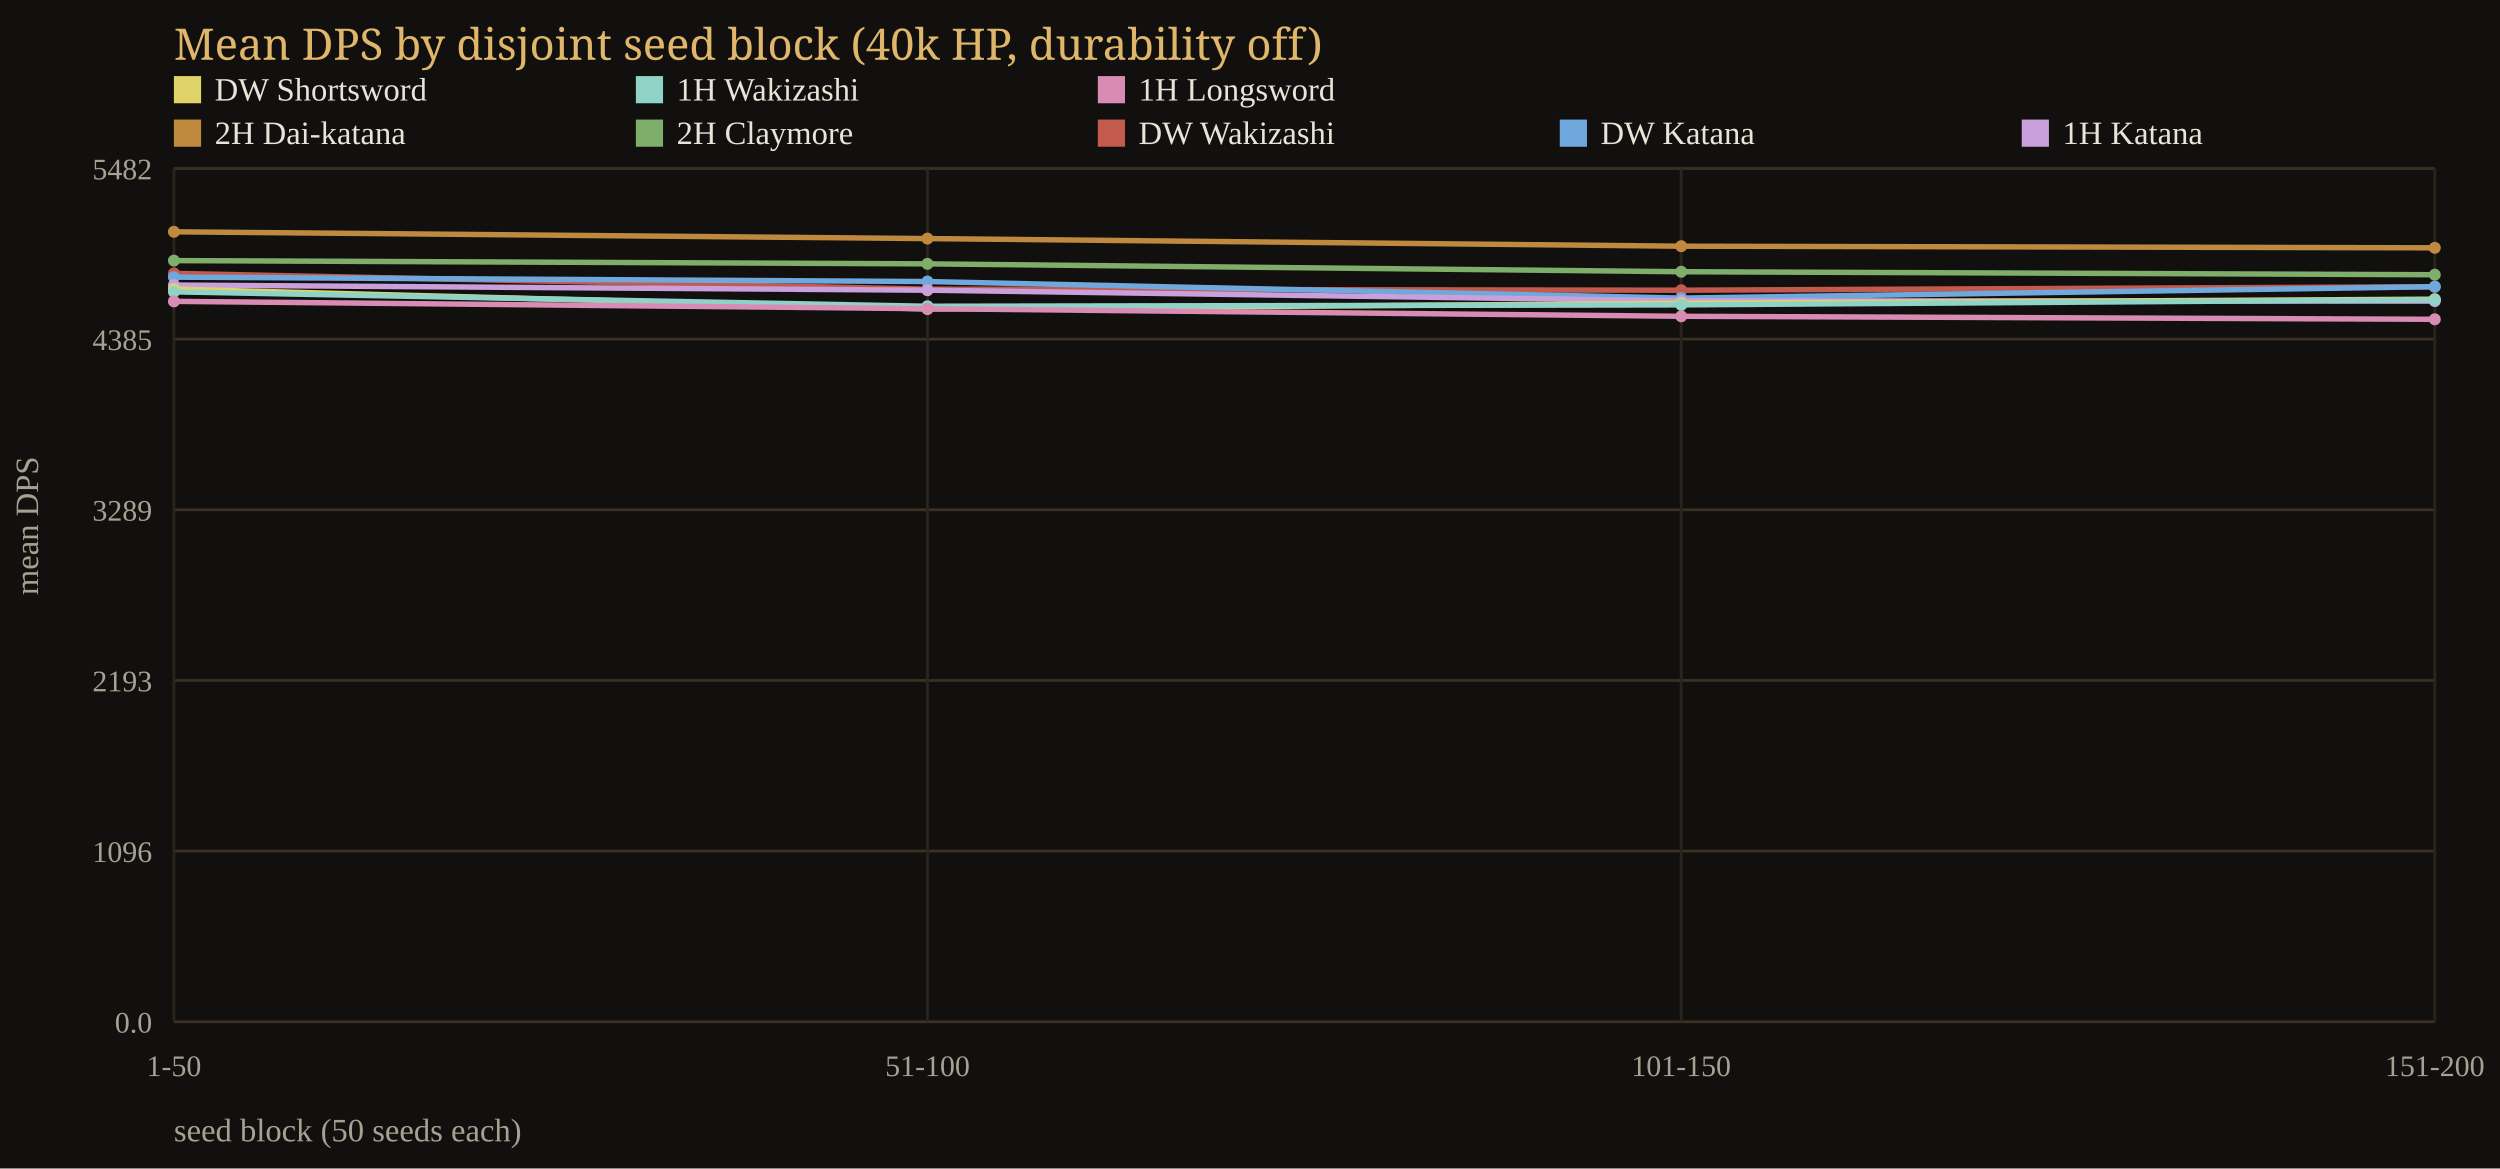
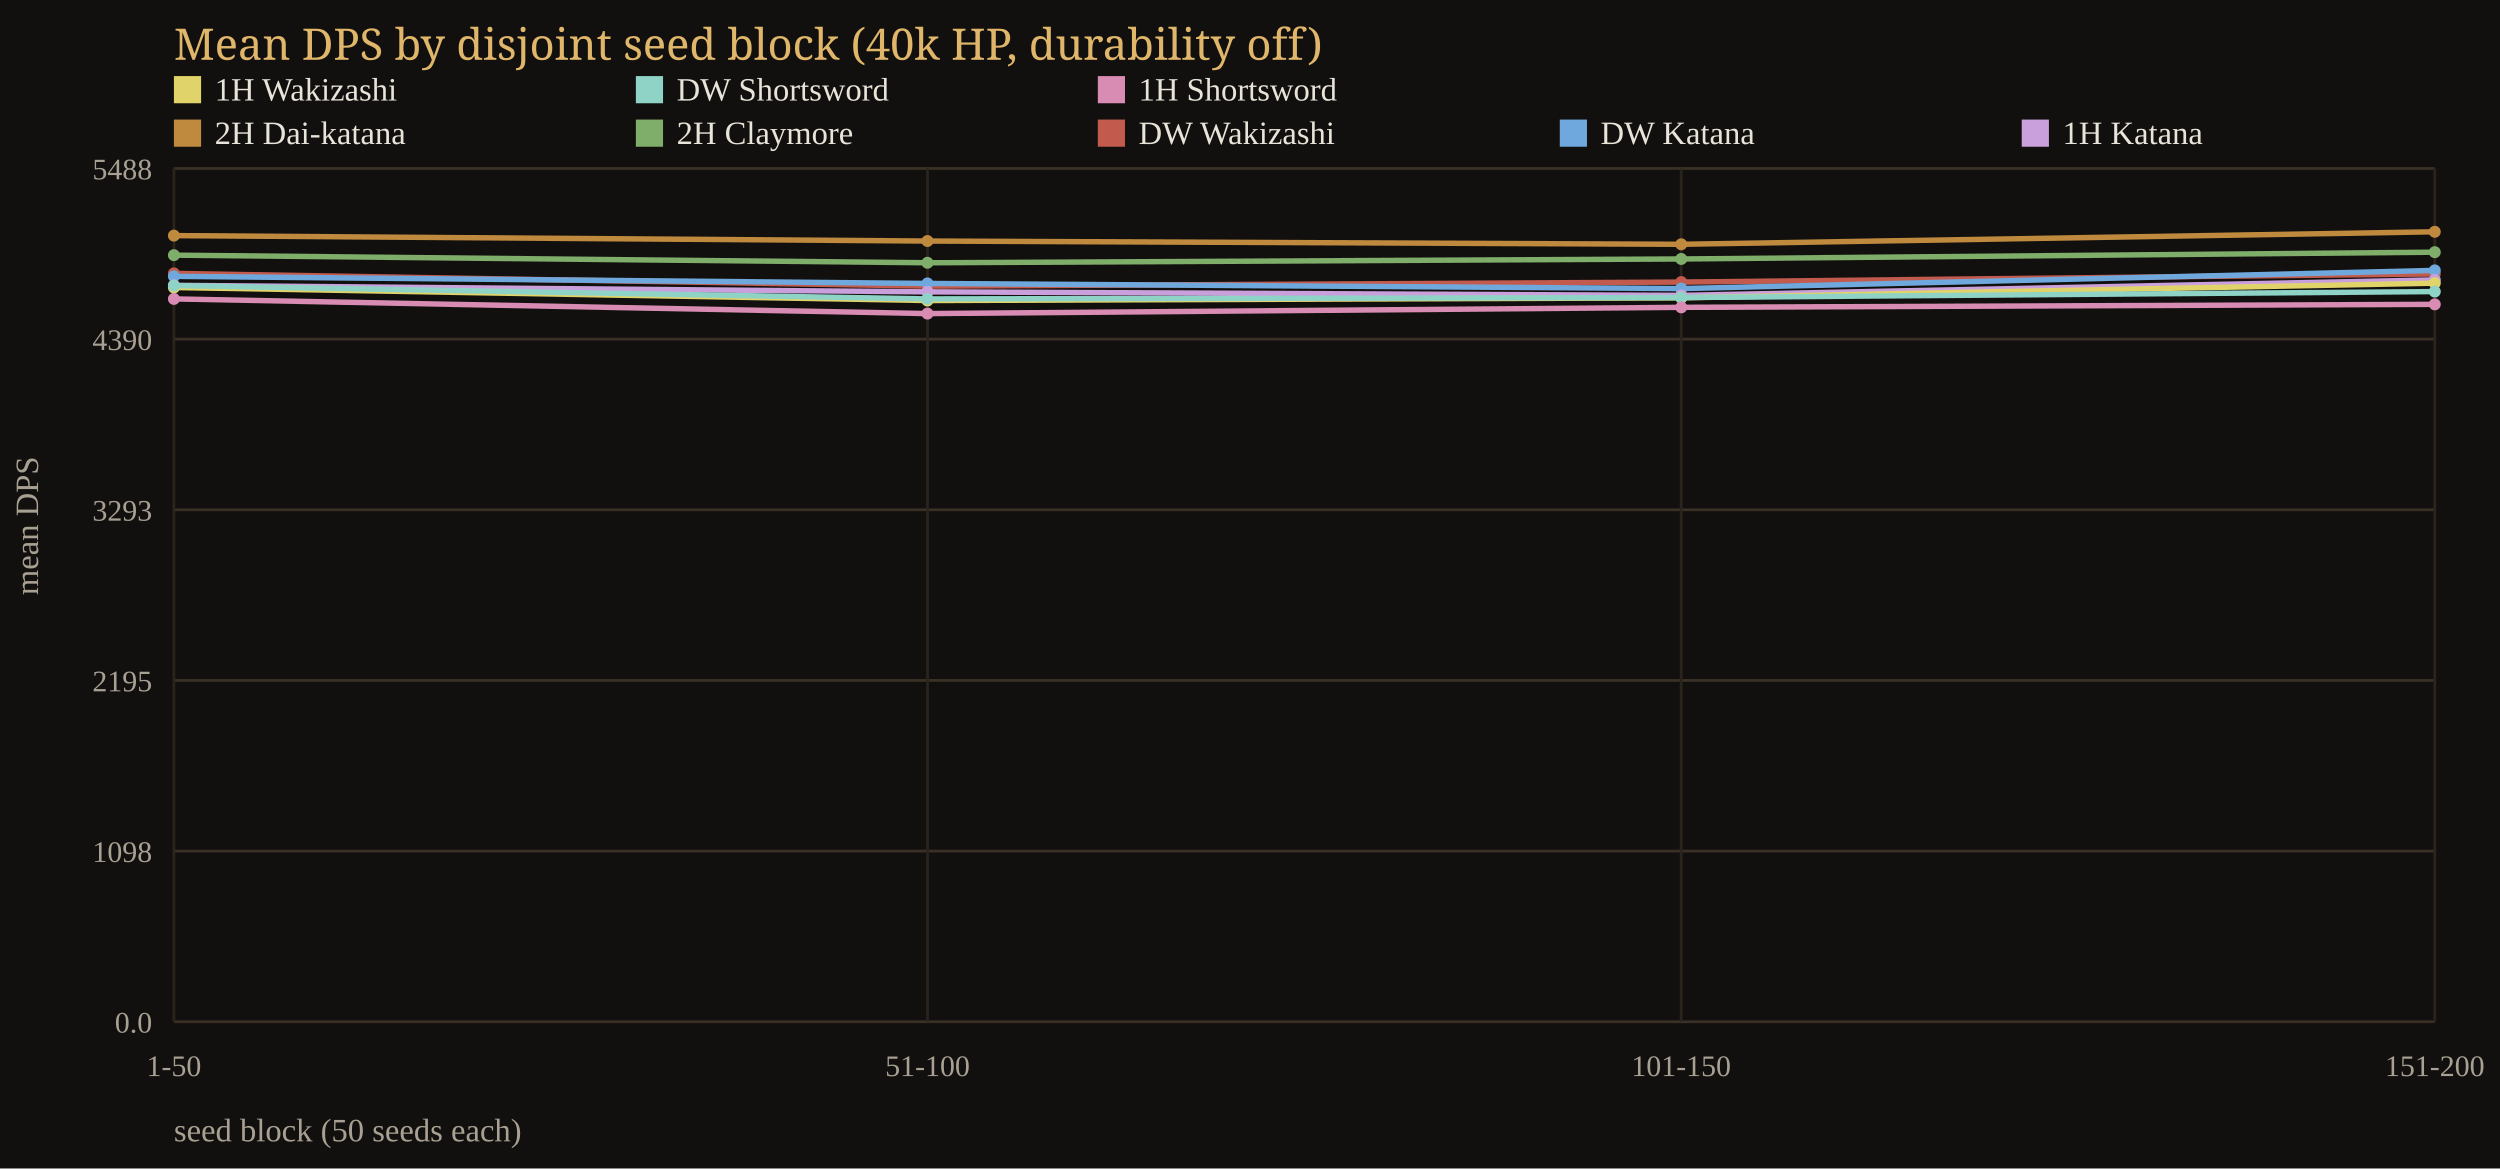
<svg viewBox="0 0 920 430" width="100%" role="img" aria-label="Mean DPS by disjoint seed block (40k HP, durability off)" style="display:block;max-width:100%;height:auto">
  <rect x="0" y="0" width="920" height="430" fill="#12100e" />
  <text x="64" y="22" fill="#e0b76a" font-size="16" font-family="Georgia,serif">Mean DPS by disjoint seed block (40k HP, durability off)</text>
  <text x="64" y="420" fill="#a8a092" font-size="12">seed block (50 seeds each)</text>
  <text x="14" y="219" fill="#a8a092" font-size="12" transform="rotate(-90 14 219)">mean DPS</text>
  <line x1="64" y1="62" x2="896" y2="62" stroke="#3a3026" stroke-width="1" />
-   <text x="56" y="66" fill="#a8a092" font-size="11" text-anchor="end">5482</text>
+   <text x="56" y="66" fill="#a8a092" font-size="11" text-anchor="end">5488</text>
  <line x1="64" y1="124.8" x2="896" y2="124.8" stroke="#3a3026" stroke-width="1" />
-   <text x="56" y="128.8" fill="#a8a092" font-size="11" text-anchor="end">4385</text>
+   <text x="56" y="128.8" fill="#a8a092" font-size="11" text-anchor="end">4390</text>
  <line x1="64" y1="187.6" x2="896" y2="187.6" stroke="#3a3026" stroke-width="1" />
-   <text x="56" y="191.6" fill="#a8a092" font-size="11" text-anchor="end">3289</text>
+   <text x="56" y="191.6" fill="#a8a092" font-size="11" text-anchor="end">3293</text>
  <line x1="64" y1="250.4" x2="896" y2="250.4" stroke="#3a3026" stroke-width="1" />
-   <text x="56" y="254.4" fill="#a8a092" font-size="11" text-anchor="end">2193</text>
+   <text x="56" y="254.4" fill="#a8a092" font-size="11" text-anchor="end">2195</text>
  <line x1="64" y1="313.2" x2="896" y2="313.2" stroke="#3a3026" stroke-width="1" />
-   <text x="56" y="317.2" fill="#a8a092" font-size="11" text-anchor="end">1096</text>
+   <text x="56" y="317.2" fill="#a8a092" font-size="11" text-anchor="end">1098</text>
  <line x1="64" y1="376" x2="896" y2="376" stroke="#3a3026" stroke-width="1" />
  <text x="56" y="380" fill="#a8a092" font-size="11" text-anchor="end">0.0</text>
  <line x1="64" y1="62" x2="64" y2="376" stroke="#2b241c" stroke-width="1" />
  <text x="64" y="396" fill="#a8a092" font-size="11" text-anchor="middle">1-50</text>
  <line x1="341.333" y1="62" x2="341.333" y2="376" stroke="#2b241c" stroke-width="1" />
  <text x="341.333" y="396" fill="#a8a092" font-size="11" text-anchor="middle">51-100</text>
  <line x1="618.667" y1="62" x2="618.667" y2="376" stroke="#2b241c" stroke-width="1" />
  <text x="618.667" y="396" fill="#a8a092" font-size="11" text-anchor="middle">101-150</text>
  <line x1="896" y1="62" x2="896" y2="376" stroke="#2b241c" stroke-width="1" />
  <text x="896" y="396" fill="#a8a092" font-size="11" text-anchor="middle">151-200</text>
-   <polyline points="64.0,85.3 341.3,87.8 618.7,90.6 896.0,91.2" fill="none" stroke="#c08a3e" stroke-width="2" />
-   <circle cx="64.0" cy="85.3" r="2.2" fill="#c08a3e" />
-   <circle cx="341.3" cy="87.8" r="2.2" fill="#c08a3e" />
-   <circle cx="618.7" cy="90.6" r="2.2" fill="#c08a3e" />
-   <circle cx="896.0" cy="91.2" r="2.2" fill="#c08a3e" />
-   <polyline points="64.0,95.9 341.3,97.1 618.7,100.0 896.0,101.1" fill="none" stroke="#7fae6a" stroke-width="2" />
-   <circle cx="64.0" cy="95.9" r="2.2" fill="#7fae6a" />
-   <circle cx="341.3" cy="97.1" r="2.2" fill="#7fae6a" />
-   <circle cx="618.7" cy="100.0" r="2.2" fill="#7fae6a" />
-   <circle cx="896.0" cy="101.1" r="2.2" fill="#7fae6a" />
-   <polyline points="64.0,100.6 341.3,106.4 618.7,106.8 896.0,105.5" fill="none" stroke="#c25b4e" stroke-width="2" />
+   <polyline points="64.0,86.7 341.3,88.7 618.7,89.9 896.0,85.3" fill="none" stroke="#c08a3e" stroke-width="2" />
+   <circle cx="64.0" cy="86.7" r="2.2" fill="#c08a3e" />
+   <circle cx="341.3" cy="88.7" r="2.2" fill="#c08a3e" />
+   <circle cx="618.7" cy="89.9" r="2.2" fill="#c08a3e" />
+   <circle cx="896.0" cy="85.3" r="2.2" fill="#c08a3e" />
+   <polyline points="64.0,93.9 341.3,96.7 618.7,95.3 896.0,92.8" fill="none" stroke="#7fae6a" stroke-width="2" />
+   <circle cx="64.0" cy="93.9" r="2.2" fill="#7fae6a" />
+   <circle cx="341.3" cy="96.7" r="2.2" fill="#7fae6a" />
+   <circle cx="618.7" cy="95.3" r="2.2" fill="#7fae6a" />
+   <circle cx="896.0" cy="92.8" r="2.2" fill="#7fae6a" />
+   <polyline points="64.0,100.6 341.3,105.3 618.7,103.8 896.0,100.8" fill="none" stroke="#c25b4e" stroke-width="2" />
  <circle cx="64.0" cy="100.6" r="2.2" fill="#c25b4e" />
-   <circle cx="341.3" cy="106.4" r="2.2" fill="#c25b4e" />
-   <circle cx="618.7" cy="106.8" r="2.2" fill="#c25b4e" />
-   <circle cx="896.0" cy="105.5" r="2.2" fill="#c25b4e" />
-   <polyline points="64.0,102.0 341.3,103.6 618.7,109.7 896.0,105.5" fill="none" stroke="#6fa8dc" stroke-width="2" />
-   <circle cx="64.0" cy="102.0" r="2.2" fill="#6fa8dc" />
-   <circle cx="341.3" cy="103.6" r="2.2" fill="#6fa8dc" />
-   <circle cx="618.7" cy="109.7" r="2.2" fill="#6fa8dc" />
-   <circle cx="896.0" cy="105.5" r="2.2" fill="#6fa8dc" />
-   <polyline points="64.0,104.9 341.3,106.8 618.7,110.7 896.0,110.8" fill="none" stroke="#c9a0dc" stroke-width="2" />
-   <circle cx="64.0" cy="104.9" r="2.2" fill="#c9a0dc" />
-   <circle cx="341.3" cy="106.8" r="2.2" fill="#c9a0dc" />
-   <circle cx="618.7" cy="110.7" r="2.2" fill="#c9a0dc" />
-   <circle cx="896.0" cy="110.8" r="2.2" fill="#c9a0dc" />
-   <polyline points="64.0,106.4 341.3,113.7 618.7,111.6 896.0,110.1" fill="none" stroke="#e0d36a" stroke-width="2" />
-   <circle cx="64.0" cy="106.4" r="2.2" fill="#e0d36a" />
-   <circle cx="341.3" cy="113.7" r="2.2" fill="#e0d36a" />
-   <circle cx="618.7" cy="111.6" r="2.2" fill="#e0d36a" />
-   <circle cx="896.0" cy="110.1" r="2.2" fill="#e0d36a" />
-   <polyline points="64.0,107.4 341.3,112.7 618.7,112.2 896.0,110.3" fill="none" stroke="#8fd3c7" stroke-width="2" />
-   <circle cx="64.0" cy="107.4" r="2.2" fill="#8fd3c7" />
-   <circle cx="341.3" cy="112.7" r="2.2" fill="#8fd3c7" />
-   <circle cx="618.7" cy="112.2" r="2.2" fill="#8fd3c7" />
-   <circle cx="896.0" cy="110.3" r="2.2" fill="#8fd3c7" />
-   <polyline points="64.0,110.9 341.3,113.6 618.7,116.4 896.0,117.5" fill="none" stroke="#d98cb3" stroke-width="2" />
-   <circle cx="64.0" cy="110.9" r="2.2" fill="#d98cb3" />
-   <circle cx="341.3" cy="113.6" r="2.2" fill="#d98cb3" />
-   <circle cx="618.7" cy="116.4" r="2.2" fill="#d98cb3" />
-   <circle cx="896.0" cy="117.5" r="2.2" fill="#d98cb3" />
+   <circle cx="341.3" cy="105.3" r="2.2" fill="#c25b4e" />
+   <circle cx="618.7" cy="103.8" r="2.2" fill="#c25b4e" />
+   <circle cx="896.0" cy="100.8" r="2.2" fill="#c25b4e" />
+   <polyline points="64.0,101.7 341.3,104.3 618.7,106.2 896.0,99.5" fill="none" stroke="#6fa8dc" stroke-width="2" />
+   <circle cx="64.0" cy="101.7" r="2.2" fill="#6fa8dc" />
+   <circle cx="341.3" cy="104.3" r="2.2" fill="#6fa8dc" />
+   <circle cx="618.7" cy="106.2" r="2.2" fill="#6fa8dc" />
+   <circle cx="896.0" cy="99.5" r="2.2" fill="#6fa8dc" />
+   <polyline points="64.0,105.0 341.3,107.4 618.7,108.7 896.0,103.0" fill="none" stroke="#c9a0dc" stroke-width="2" />
+   <circle cx="64.0" cy="105.0" r="2.2" fill="#c9a0dc" />
+   <circle cx="341.3" cy="107.4" r="2.2" fill="#c9a0dc" />
+   <circle cx="618.7" cy="108.7" r="2.2" fill="#c9a0dc" />
+   <circle cx="896.0" cy="103.0" r="2.2" fill="#c9a0dc" />
+   <polyline points="64.0,105.8 341.3,110.6 618.7,109.6 896.0,104.2" fill="none" stroke="#e0d36a" stroke-width="2" />
+   <circle cx="64.0" cy="105.8" r="2.2" fill="#e0d36a" />
+   <circle cx="341.3" cy="110.6" r="2.2" fill="#e0d36a" />
+   <circle cx="618.7" cy="109.6" r="2.2" fill="#e0d36a" />
+   <circle cx="896.0" cy="104.2" r="2.2" fill="#e0d36a" />
+   <polyline points="64.0,105.1 341.3,110.0 618.7,109.5 896.0,107.3" fill="none" stroke="#8fd3c7" stroke-width="2" />
+   <circle cx="64.0" cy="105.1" r="2.2" fill="#8fd3c7" />
+   <circle cx="341.3" cy="110.0" r="2.2" fill="#8fd3c7" />
+   <circle cx="618.7" cy="109.5" r="2.2" fill="#8fd3c7" />
+   <circle cx="896.0" cy="107.3" r="2.2" fill="#8fd3c7" />
+   <polyline points="64.0,110.0 341.3,115.4 618.7,113.1 896.0,112.0" fill="none" stroke="#d98cb3" stroke-width="2" />
+   <circle cx="64.0" cy="110.0" r="2.2" fill="#d98cb3" />
+   <circle cx="341.3" cy="115.4" r="2.2" fill="#d98cb3" />
+   <circle cx="618.7" cy="113.1" r="2.2" fill="#d98cb3" />
+   <circle cx="896.0" cy="112.0" r="2.2" fill="#d98cb3" />
  <g transform="translate(64, 44)">
    <rect width="10" height="10" fill="#c08a3e" />
    <text x="15" y="9" fill="#e9e4d9" font-size="12">2H Dai-katana</text>
  </g>
  <g transform="translate(234, 44)">
    <rect width="10" height="10" fill="#7fae6a" />
    <text x="15" y="9" fill="#e9e4d9" font-size="12">2H Claymore</text>
  </g>
  <g transform="translate(404, 44)">
    <rect width="10" height="10" fill="#c25b4e" />
    <text x="15" y="9" fill="#e9e4d9" font-size="12">DW Wakizashi</text>
  </g>
  <g transform="translate(574, 44)">
    <rect width="10" height="10" fill="#6fa8dc" />
    <text x="15" y="9" fill="#e9e4d9" font-size="12">DW Katana</text>
  </g>
  <g transform="translate(744, 44)">
    <rect width="10" height="10" fill="#c9a0dc" />
    <text x="15" y="9" fill="#e9e4d9" font-size="12">1H Katana</text>
  </g>
  <g transform="translate(64, 28)">
    <rect width="10" height="10" fill="#e0d36a" />
-     <text x="15" y="9" fill="#e9e4d9" font-size="12">DW Shortsword</text>
+     <text x="15" y="9" fill="#e9e4d9" font-size="12">1H Wakizashi</text>
  </g>
  <g transform="translate(234, 28)">
    <rect width="10" height="10" fill="#8fd3c7" />
-     <text x="15" y="9" fill="#e9e4d9" font-size="12">1H Wakizashi</text>
+     <text x="15" y="9" fill="#e9e4d9" font-size="12">DW Shortsword</text>
  </g>
  <g transform="translate(404, 28)">
    <rect width="10" height="10" fill="#d98cb3" />
-     <text x="15" y="9" fill="#e9e4d9" font-size="12">1H Longsword</text>
+     <text x="15" y="9" fill="#e9e4d9" font-size="12">1H Shortsword</text>
  </g>
</svg>
